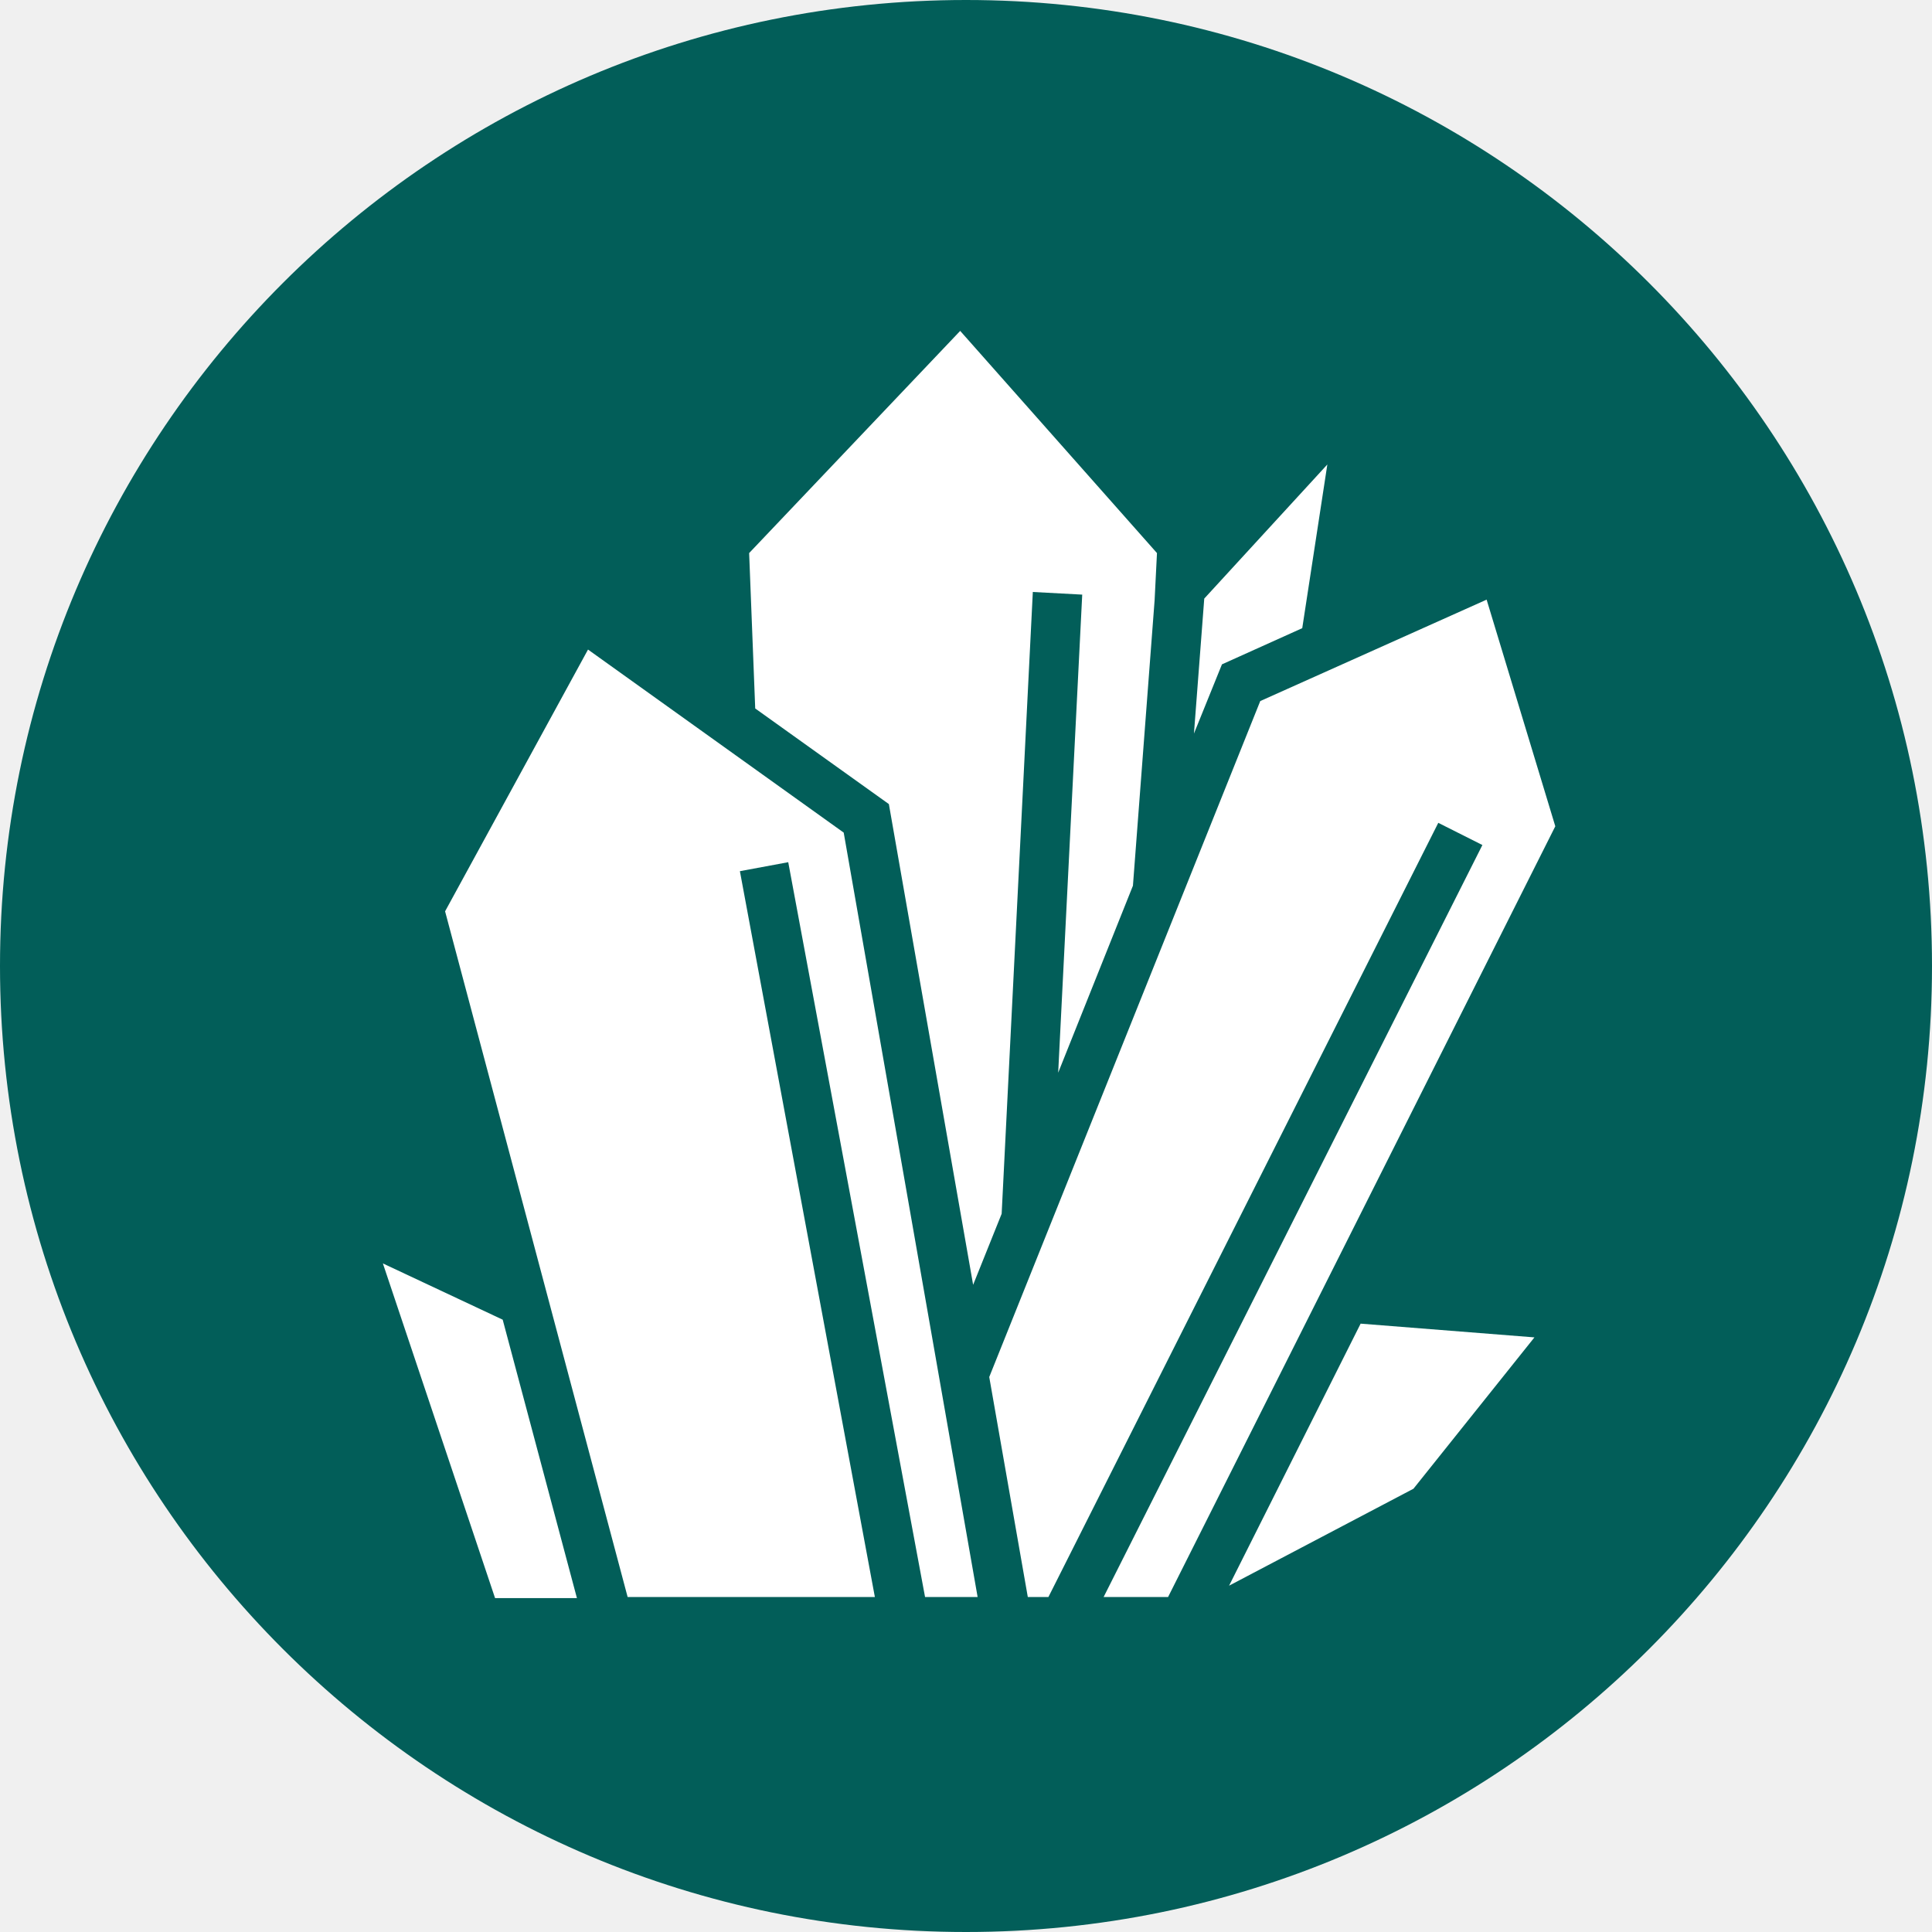
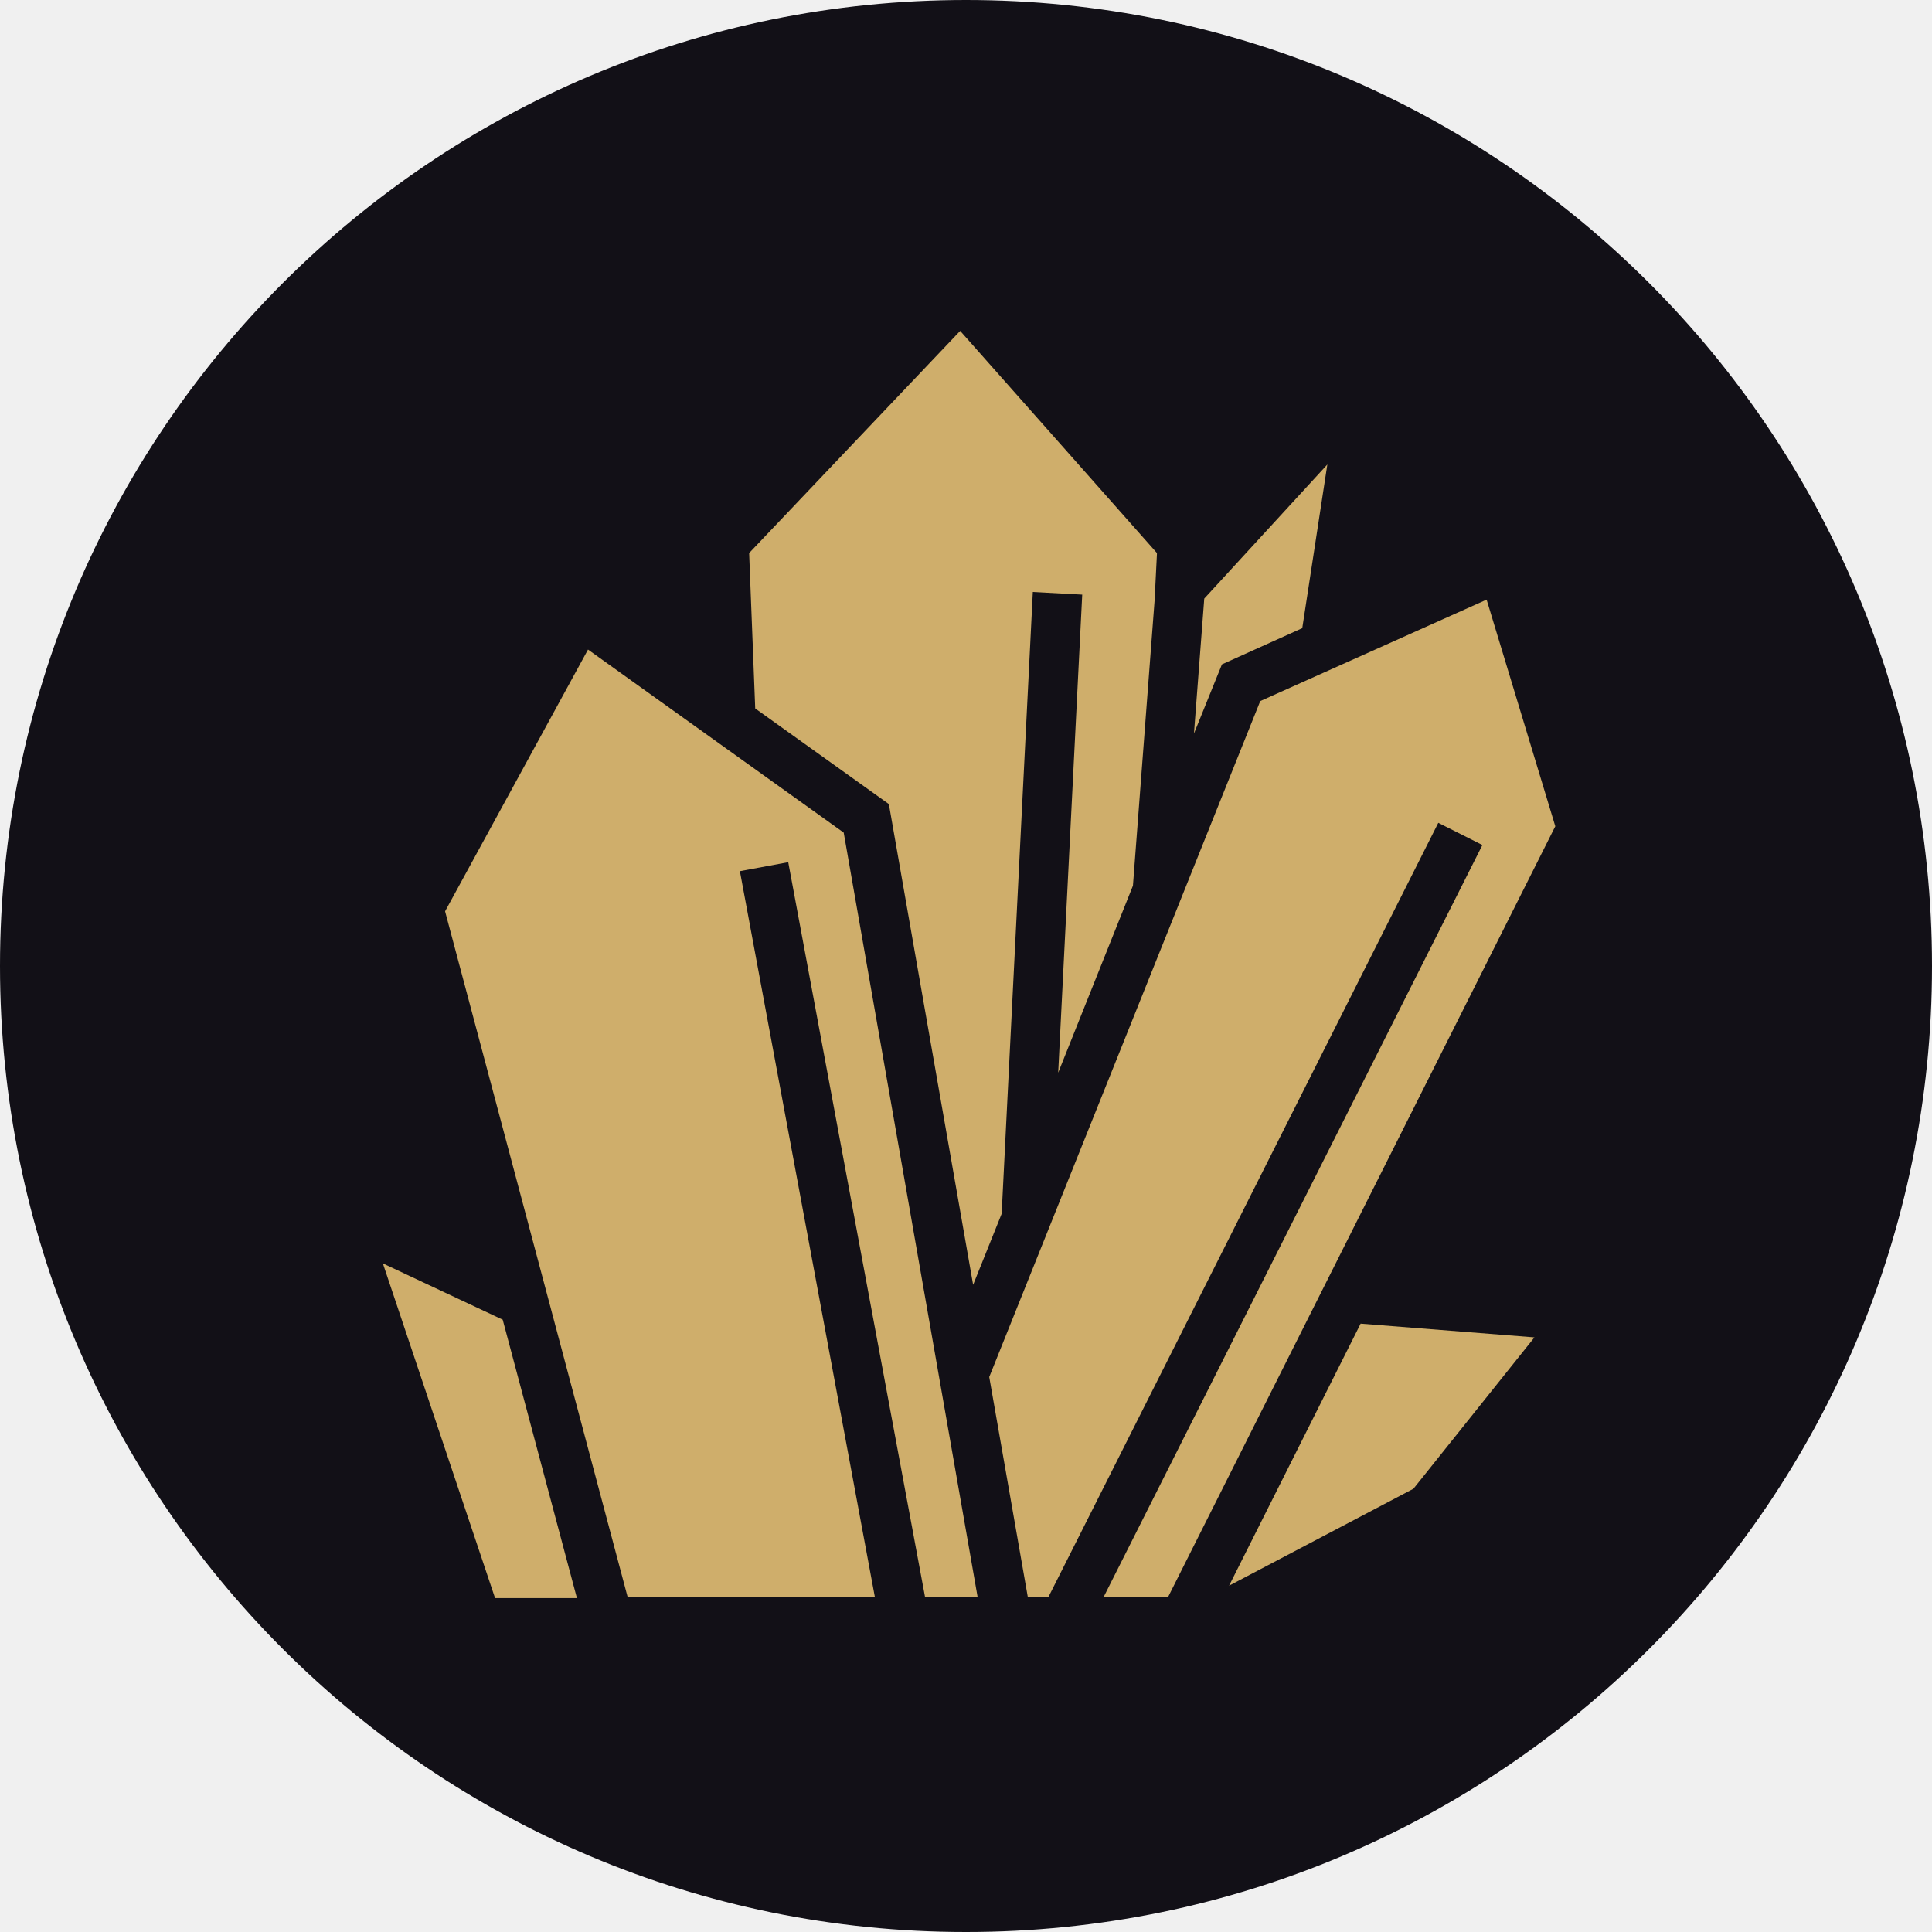
<svg xmlns="http://www.w3.org/2000/svg" viewBox="0 0 512 512" style="height: 512px; width: 512px;">
-   <circle cx="256" cy="256" r="256" fill="#025e59" fill-opacity="1" />
+   <circle cx="256" cy="256" r="256" fill="#121017" fill-opacity="1" />
  <g class="" style="" transform="translate(0,0)">
-     <path d="m253.8 15.56-79.9 84.11 2.3 58.83 50.6 36.2 31.9 182 10.8-26.9 11.8-235.4 18.7 1-9.1 181 28.3-70.8 8.2-108 .9-17.93zm139 50.57-46.6 50.77-3.9 51.1 10.6-26.2 30.4-13.7c3.2-20.6 6.3-41.3 9.5-61.97zm60.3 51.17-85.7 38.4-102.6 255.9 14.6 83.3h7.8l147.6-293.1 16.7 8.4-143.4 284.7h24.4l146.6-291.8zm-340.2 18.9-54.11 99.1 69.11 259.6h93.6l-51.1-274.8 18.3-3.4 51.8 278.2h19.9l-50.7-289.4zm358.3 260.4-65.8-5.2-49.8 99.2 69.8-36.7zm-435.96-28 42.47 126.7h30.99L80.6 389.9z" fill="#fff" fill-opacity="1" transform="translate(76.8, 76.8) scale(0.7, 0.7) rotate(0, 256, 256) skewX(0) skewY(0)" />
+     <path d="m253.8 15.56-79.9 84.11 2.3 58.83 50.6 36.2 31.9 182 10.8-26.9 11.8-235.4 18.7 1-9.1 181 28.3-70.8 8.2-108 .9-17.93zm139 50.57-46.6 50.77-3.9 51.1 10.6-26.2 30.4-13.7c3.2-20.6 6.3-41.3 9.5-61.97zm60.3 51.17-85.7 38.4-102.6 255.9 14.6 83.3h7.8l147.6-293.1 16.7 8.4-143.4 284.7h24.4l146.6-291.8zm-340.2 18.9-54.11 99.1 69.11 259.6h93.6l-51.1-274.8 18.3-3.4 51.8 278.2h19.9l-50.7-289.4zm358.3 260.4-65.8-5.2-49.8 99.2 69.8-36.7zm-435.96-28 42.47 126.7h30.99L80.6 389.9z" fill="#cfae6b" fill-opacity="1" transform="translate(76.8, 76.8) scale(0.7, 0.7) rotate(0, 256, 256) skewX(0) skewY(0)" />
  </g>
</svg>
